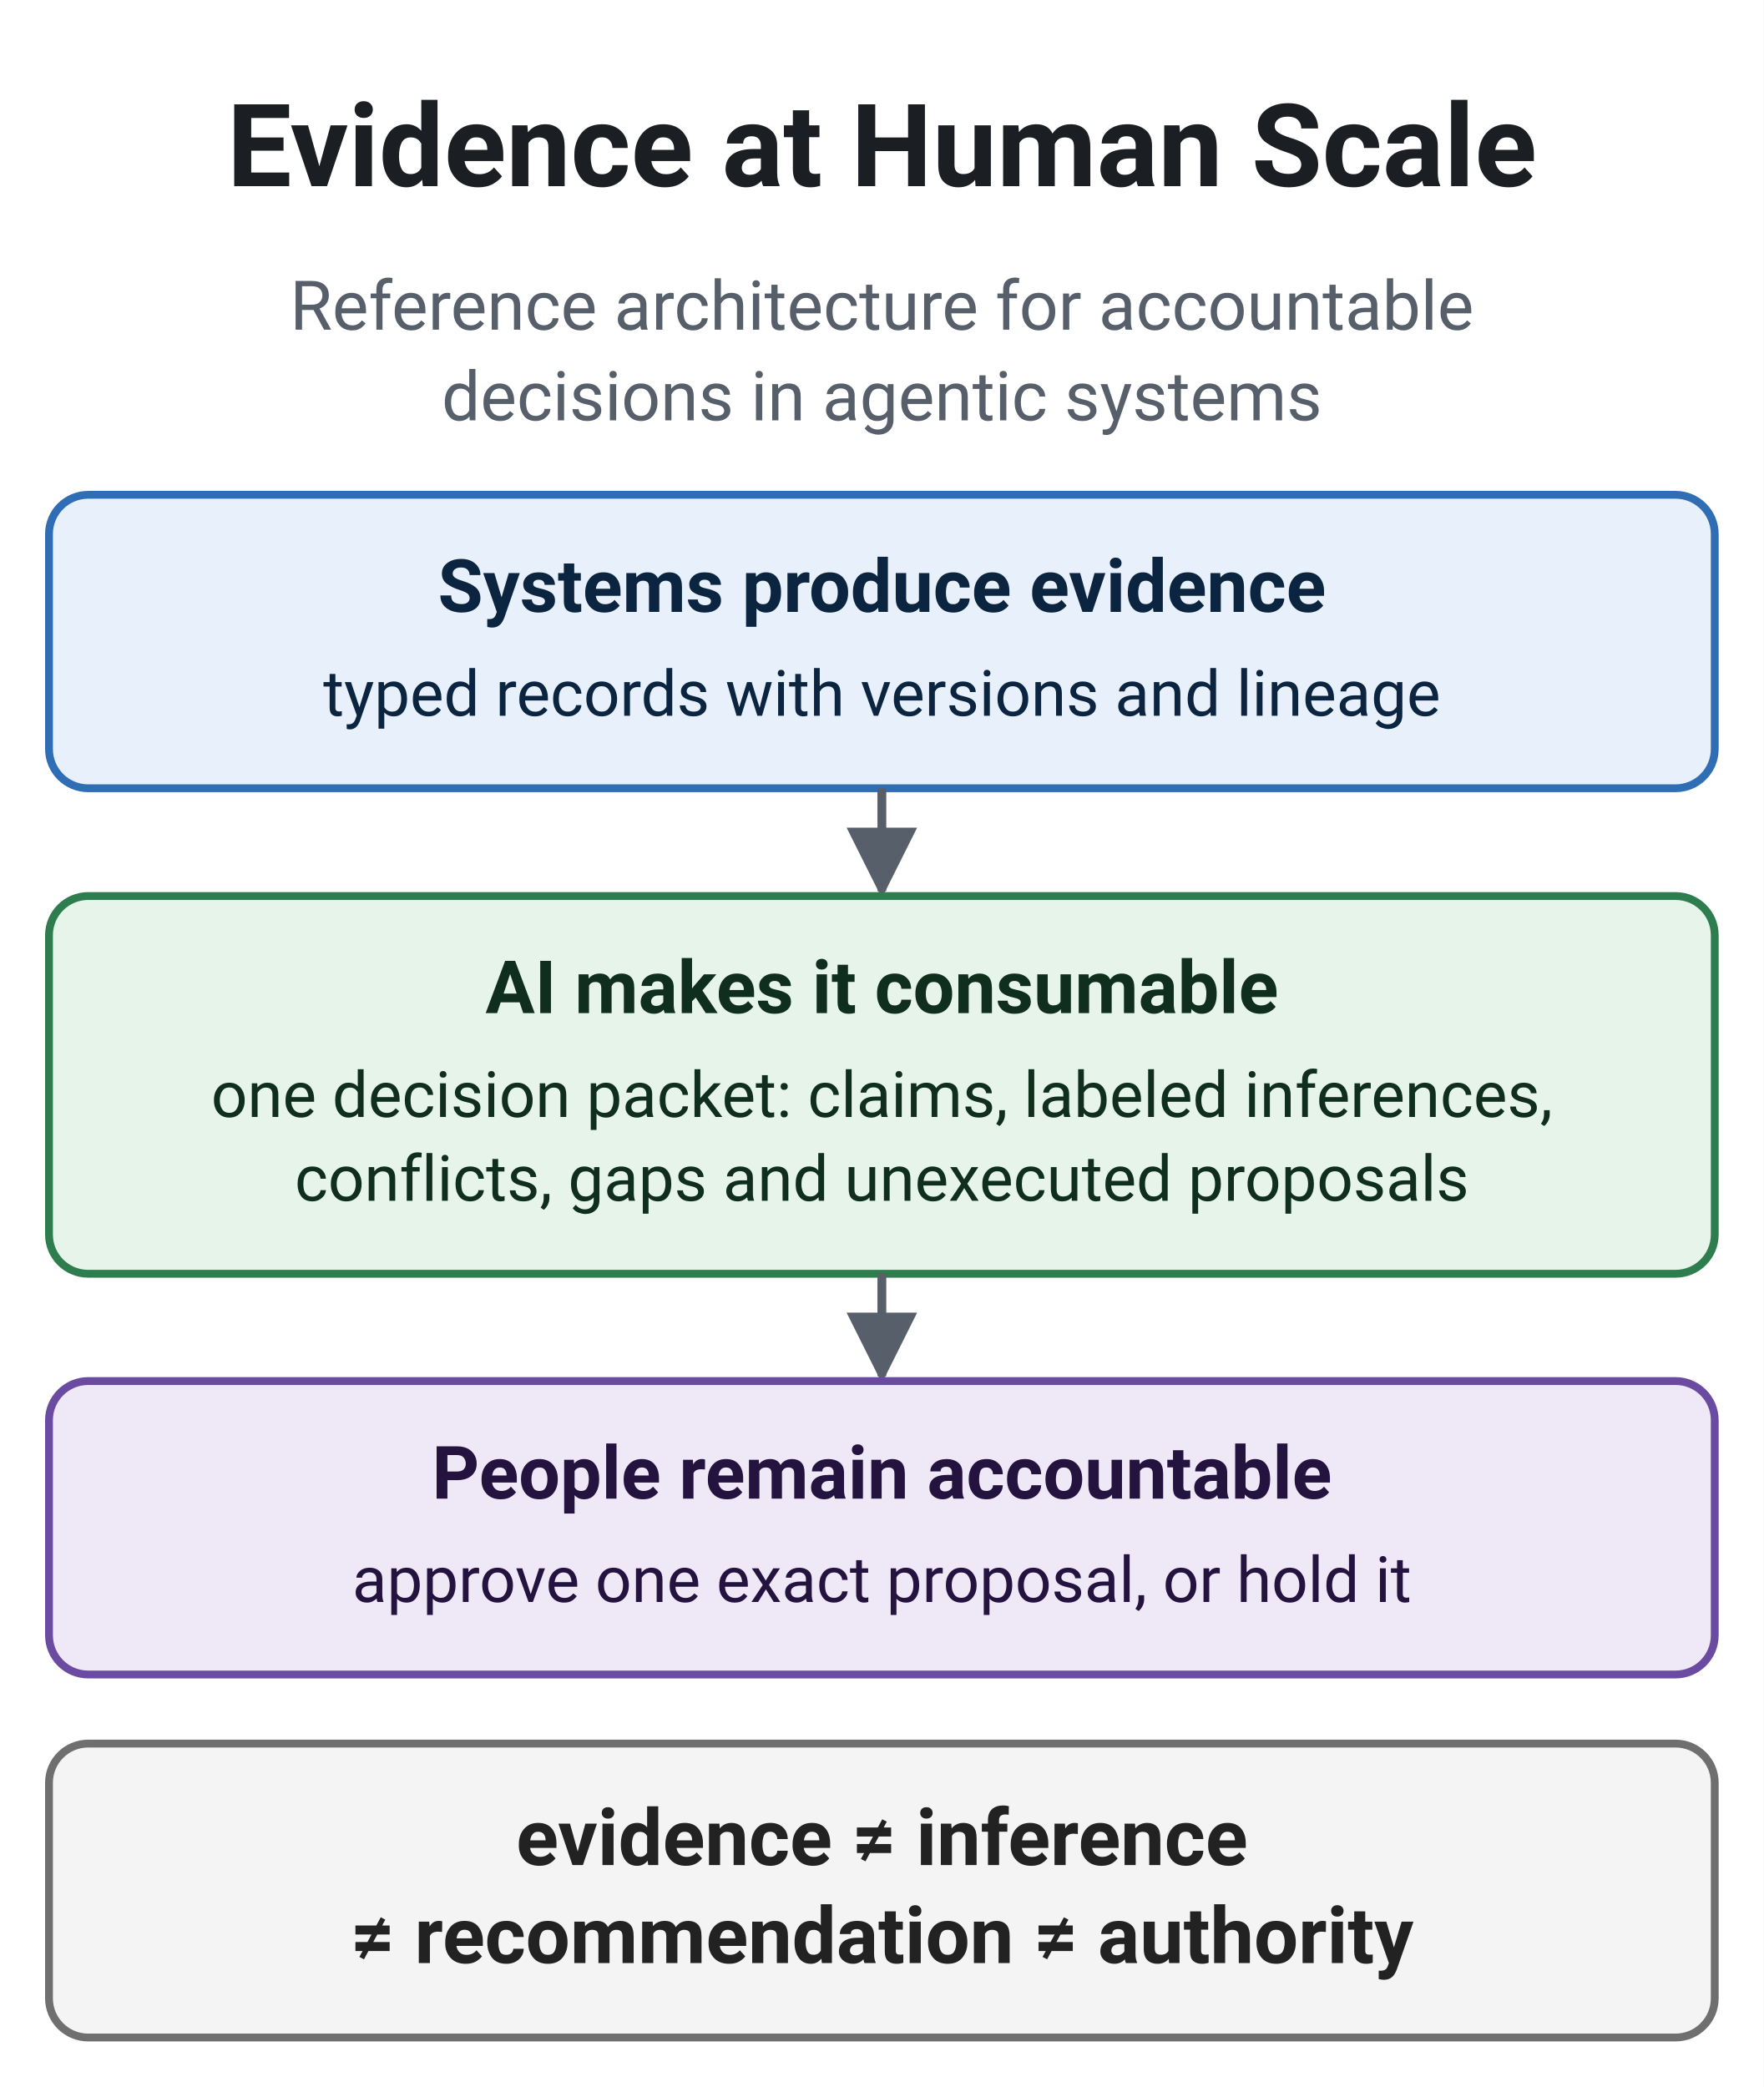
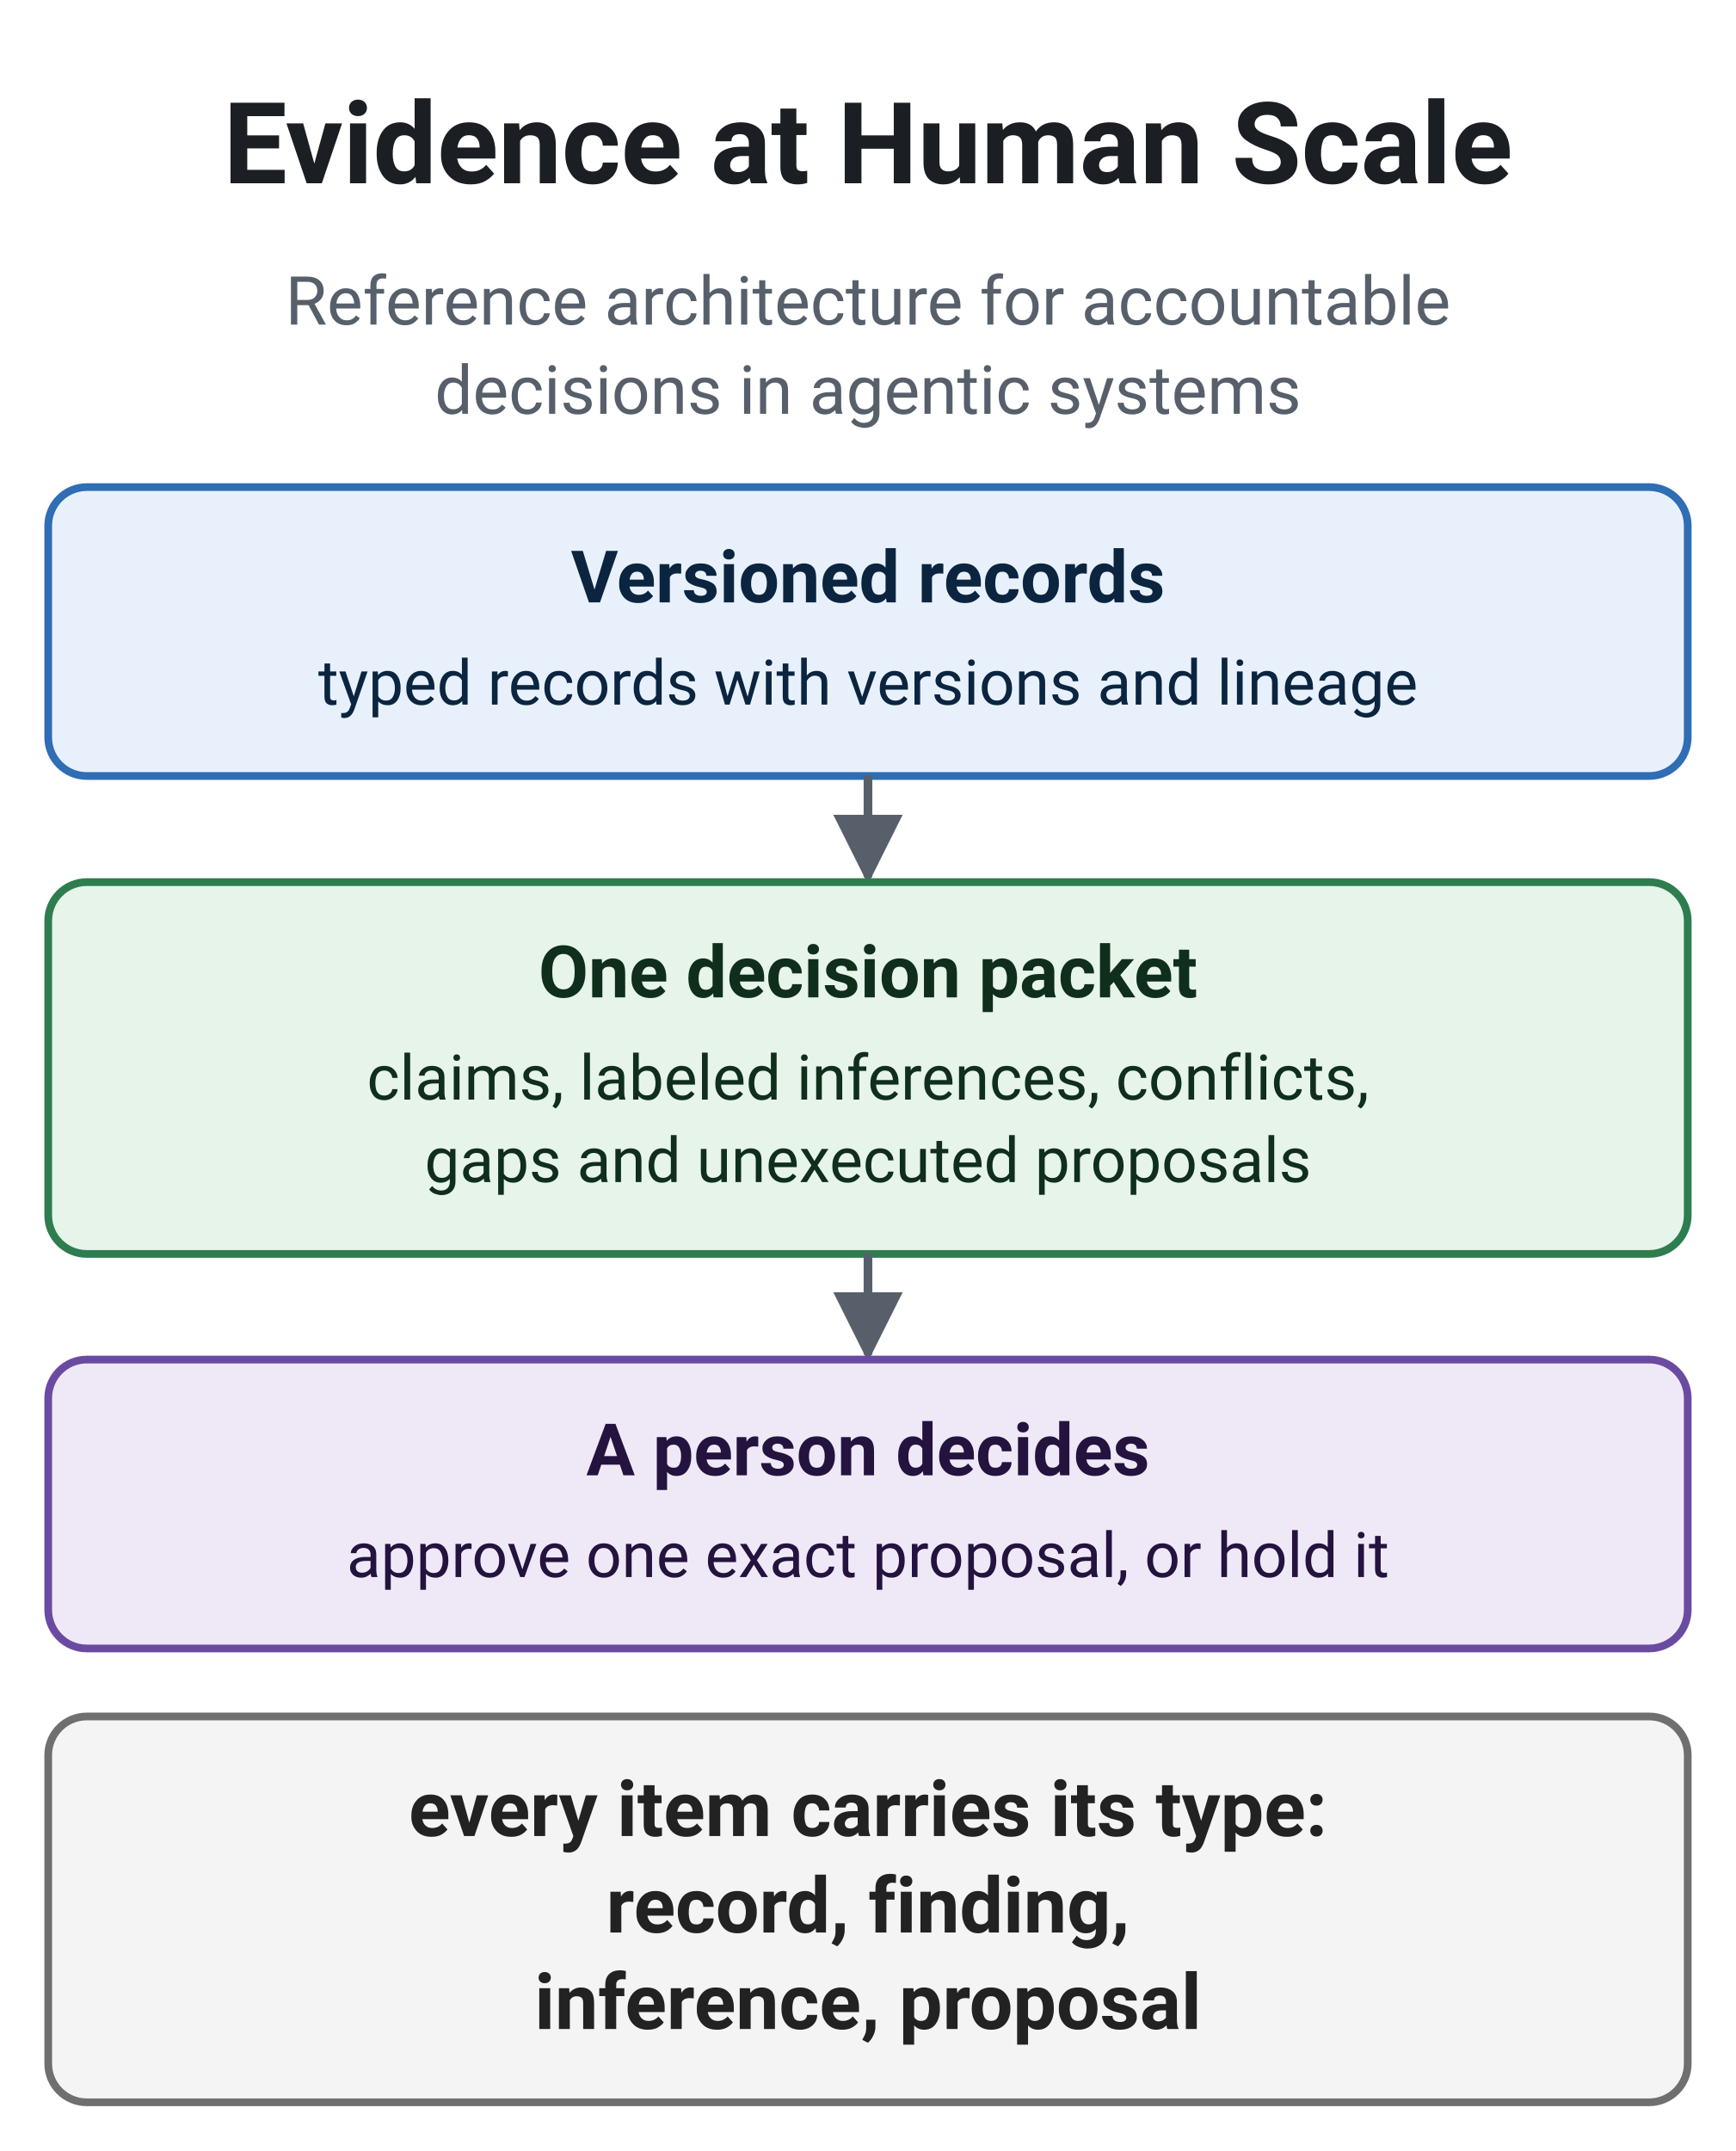
- <svg xmlns="http://www.w3.org/2000/svg" viewBox="0 0 360 426" width="360" height="426" role="img" aria-labelledby="t d" font-family="-apple-system, 'Segoe UI', Roboto, Helvetica, Arial, sans-serif">
+ <svg xmlns="http://www.w3.org/2000/svg" viewBox="0 0 360 446" width="360" height="446" role="img" aria-labelledby="t d" font-family="-apple-system, 'Segoe UI', Roboto, Helvetica, Arial, sans-serif">
  <defs>
    <marker id="arr" viewBox="0 0 10 10" refX="9" refY="5" markerWidth="8" markerHeight="8" orient="auto-start-reverse">
      <path d="M0 0 L10 5 L0 10 z" fill="#57606a" />
    </marker>
    <marker id="arrs" viewBox="0 0 10 10" refX="9" refY="5" markerWidth="5.5" markerHeight="5.5" orient="auto-start-reverse">
      <path d="M0 0 L10 5 L0 10 z" fill="#57606a" />
    </marker>
  </defs>
-   <rect width="360" height="426" fill="#ffffff" />
+   <rect width="360" height="446" fill="#ffffff" />
  <text x="180.0" y="38.0" font-size="23.5" text-anchor="middle" font-weight="700" fill="#1b1f24">Evidence at Human Scale</text>
  <text x="180.0" y="67.3" font-size="14" text-anchor="middle" fill="#57606a">Reference architecture for accountable</text>
  <text x="180.0" y="85.8" font-size="14" text-anchor="middle" fill="#57606a">decisions in agentic systems</text>
  <rect x="10.0" y="101.0" width="340.0" height="59.9" rx="8" fill="#E8F1FB" stroke="#2F6DB5" stroke-width="1.6" />
-   <text x="180.0" y="124.9" font-size="15" text-anchor="middle" font-weight="700" fill="#0B2540">Systems produce evidence</text>
+   <text x="180.0" y="124.9" font-size="15" text-anchor="middle" font-weight="700" fill="#0B2540">Versioned records</text>
  <text x="180.0" y="146.1" font-size="13" text-anchor="middle" fill="#0B2540">typed records with versions and lineage</text>
  <path d="M180.0 160.9 L180.0 181.9" fill="none" stroke="#57606a" stroke-width="1.8" marker-end="url(#arr)" />
  <rect x="10.0" y="182.9" width="340.0" height="77.1" rx="8" fill="#E6F4EA" stroke="#2E7D4F" stroke-width="1.6" />
-   <text x="180.0" y="206.8" font-size="15" text-anchor="middle" font-weight="700" fill="#0F2E1B">AI makes it consumable</text>
-   <text x="180.0" y="228.0" font-size="13" text-anchor="middle" fill="#0F2E1B">one decision packet: claims, labeled inferences,</text>
-   <text x="180.0" y="245.1" font-size="13" text-anchor="middle" fill="#0F2E1B">conflicts, gaps and unexecuted proposals</text>
+   <text x="180.0" y="206.8" font-size="15" text-anchor="middle" font-weight="700" fill="#0F2E1B">One decision packet</text>
+   <text x="180.0" y="228.0" font-size="13" text-anchor="middle" fill="#0F2E1B">claims, labeled inferences, conflicts,</text>
+   <text x="180.0" y="245.1" font-size="13" text-anchor="middle" fill="#0F2E1B">gaps and unexecuted proposals</text>
  <path d="M180.0 259.9 L180.0 280.9" fill="none" stroke="#57606a" stroke-width="1.8" marker-end="url(#arr)" />
  <rect x="10.0" y="281.9" width="340.0" height="59.9" rx="8" fill="#EFE9F7" stroke="#6A4BA1" stroke-width="1.6" />
-   <text x="180.0" y="305.9" font-size="15" text-anchor="middle" font-weight="700" fill="#24133F">People remain accountable</text>
+   <text x="180.0" y="305.9" font-size="15" text-anchor="middle" font-weight="700" fill="#24133F">A person decides</text>
  <text x="180.0" y="327.0" font-size="13" text-anchor="middle" fill="#24133F">approve one exact proposal, or hold it</text>
-   <rect x="10.0" y="355.9" width="340.0" height="60.0" rx="8" fill="#F4F4F4" stroke="#6F6F6F" stroke-width="1.6" />
-   <text x="180.0" y="380.7" font-size="16" text-anchor="middle" font-weight="700" fill="#222222">evidence ≠ inference</text>
-   <text x="180.0" y="400.7" font-size="16" text-anchor="middle" font-weight="700" fill="#222222">≠ recommendation ≠ authority</text>
+   <rect x="10.0" y="355.9" width="340.0" height="80.0" rx="8" fill="#F4F4F4" stroke="#6F6F6F" stroke-width="1.6" />
+   <text x="180.0" y="380.7" font-size="16" text-anchor="middle" font-weight="700" fill="#222222">every item carries its type:</text>
+   <text x="180.0" y="400.7" font-size="16" text-anchor="middle" font-weight="700" fill="#222222">record, finding,</text>
+   <text x="180.0" y="420.7" font-size="16" text-anchor="middle" font-weight="700" fill="#222222">inference, proposal</text>
</svg>
